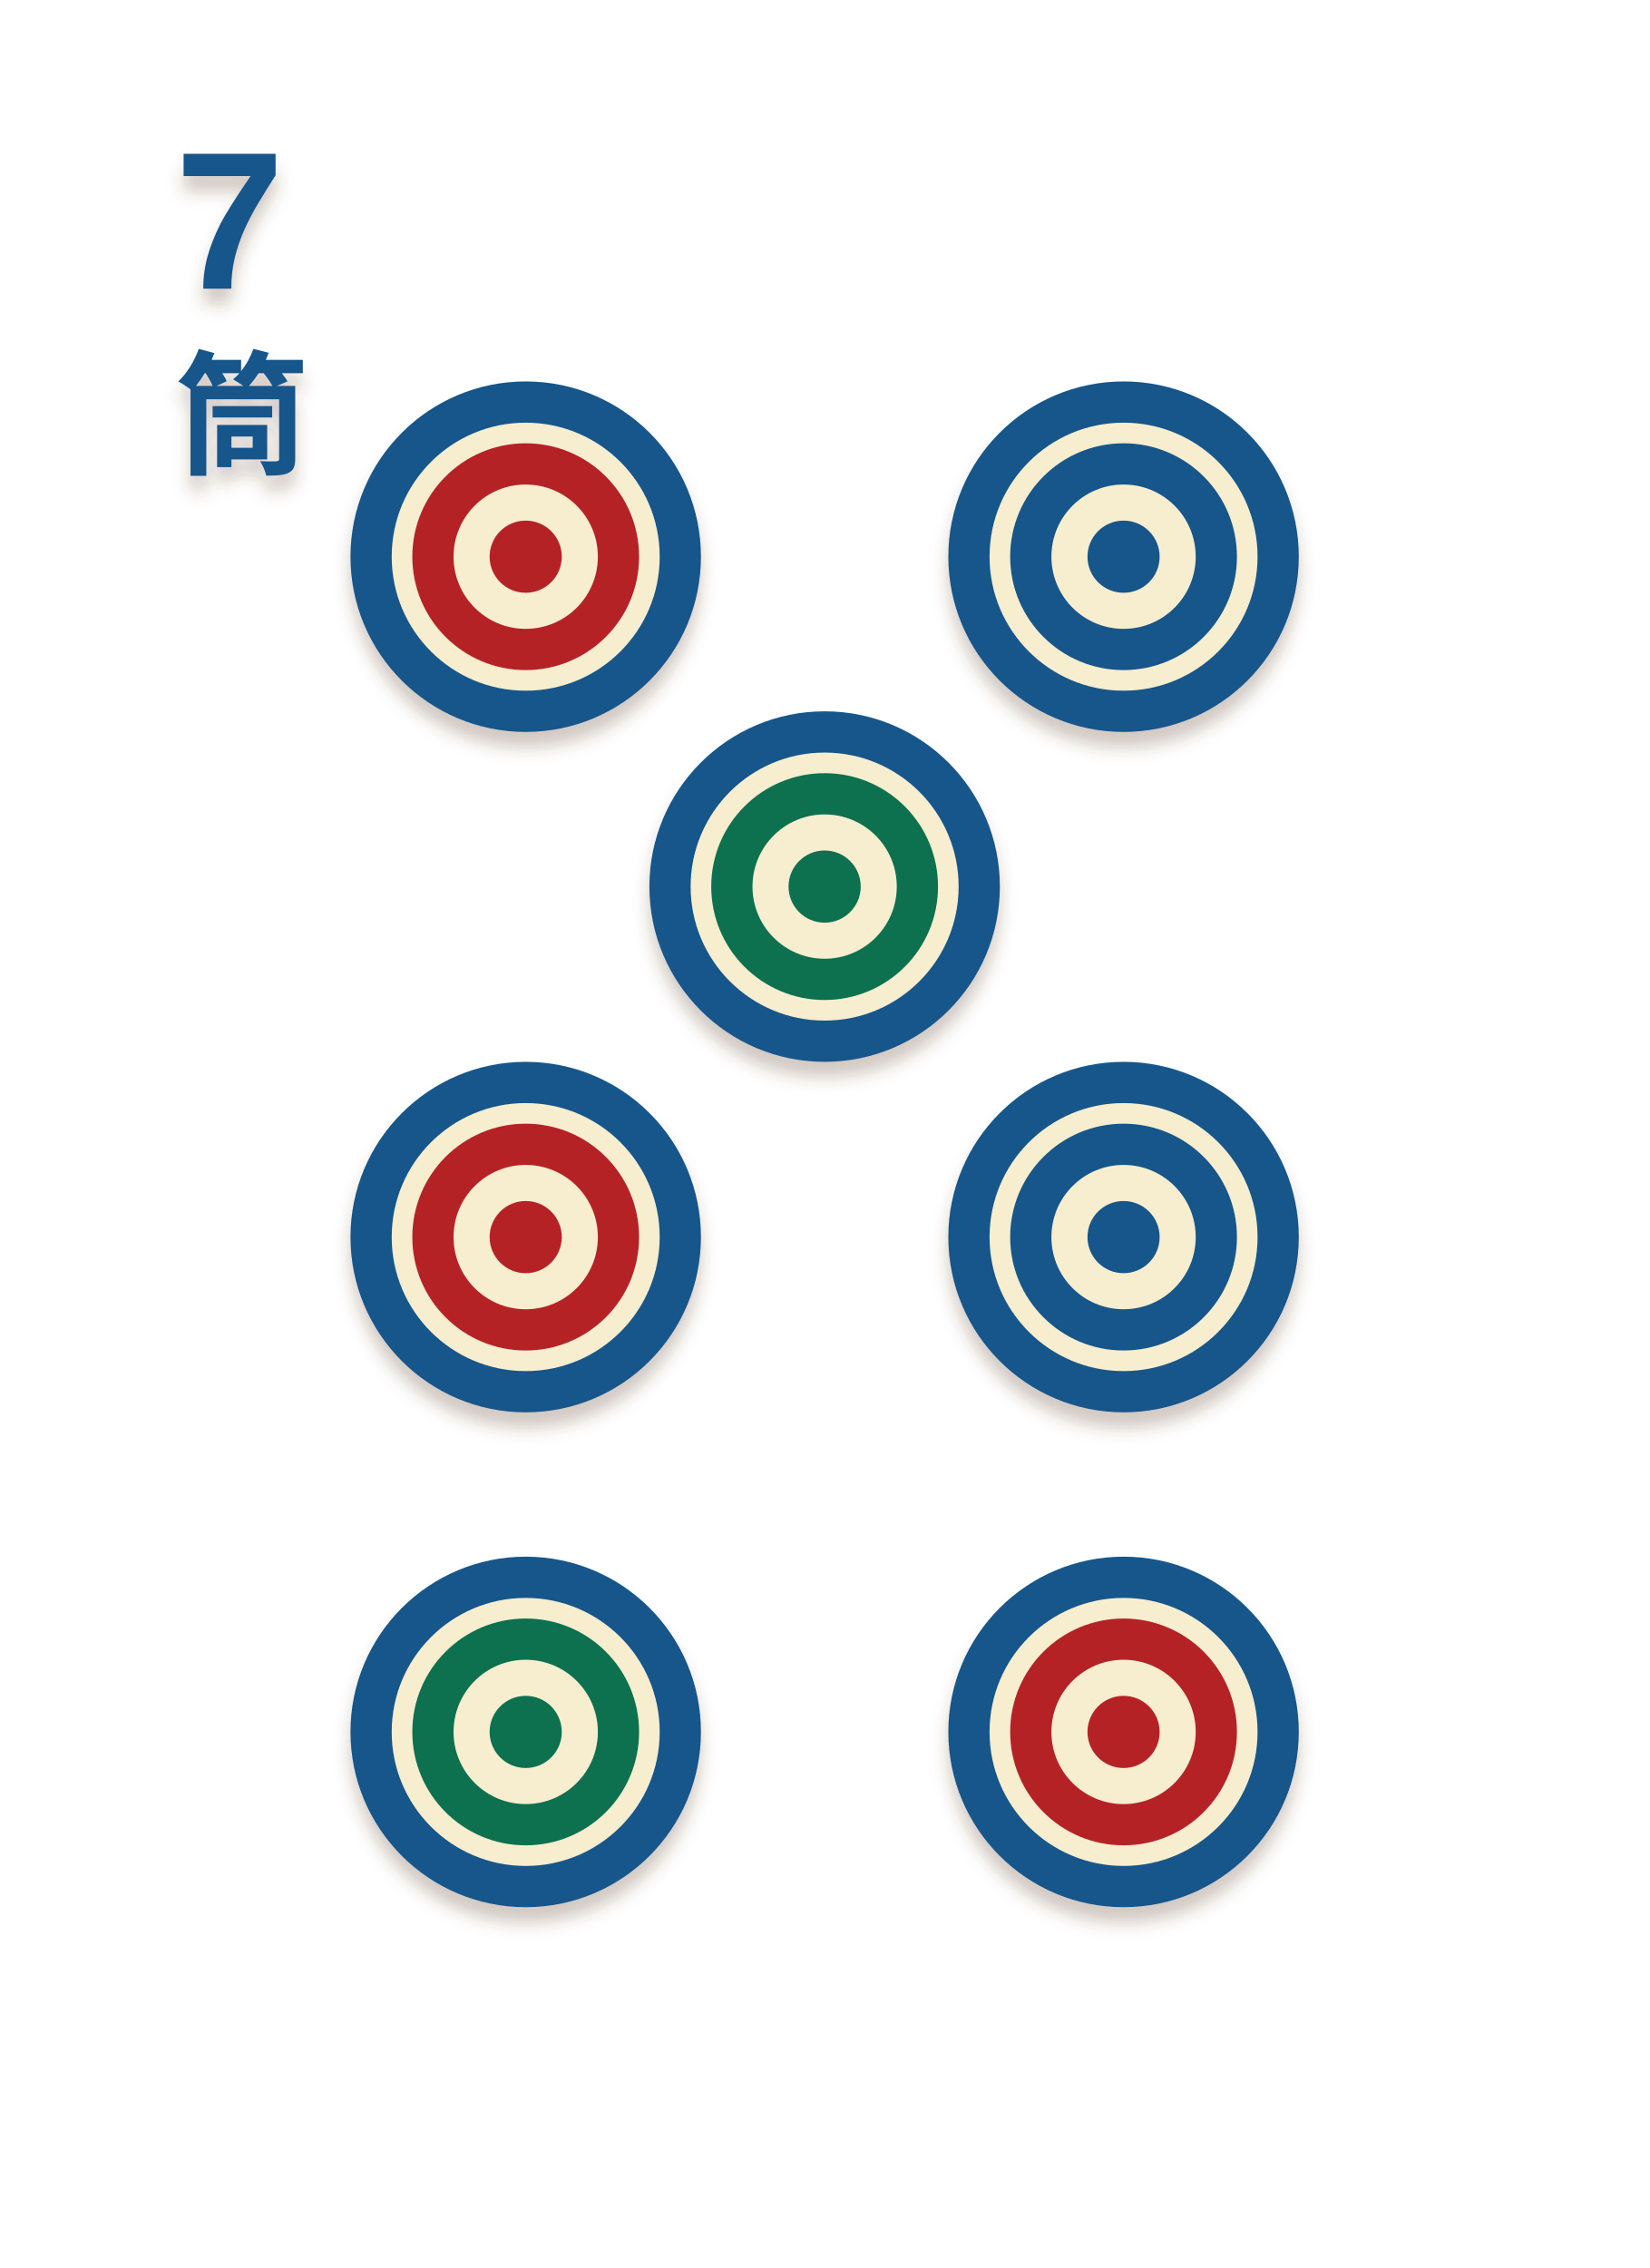
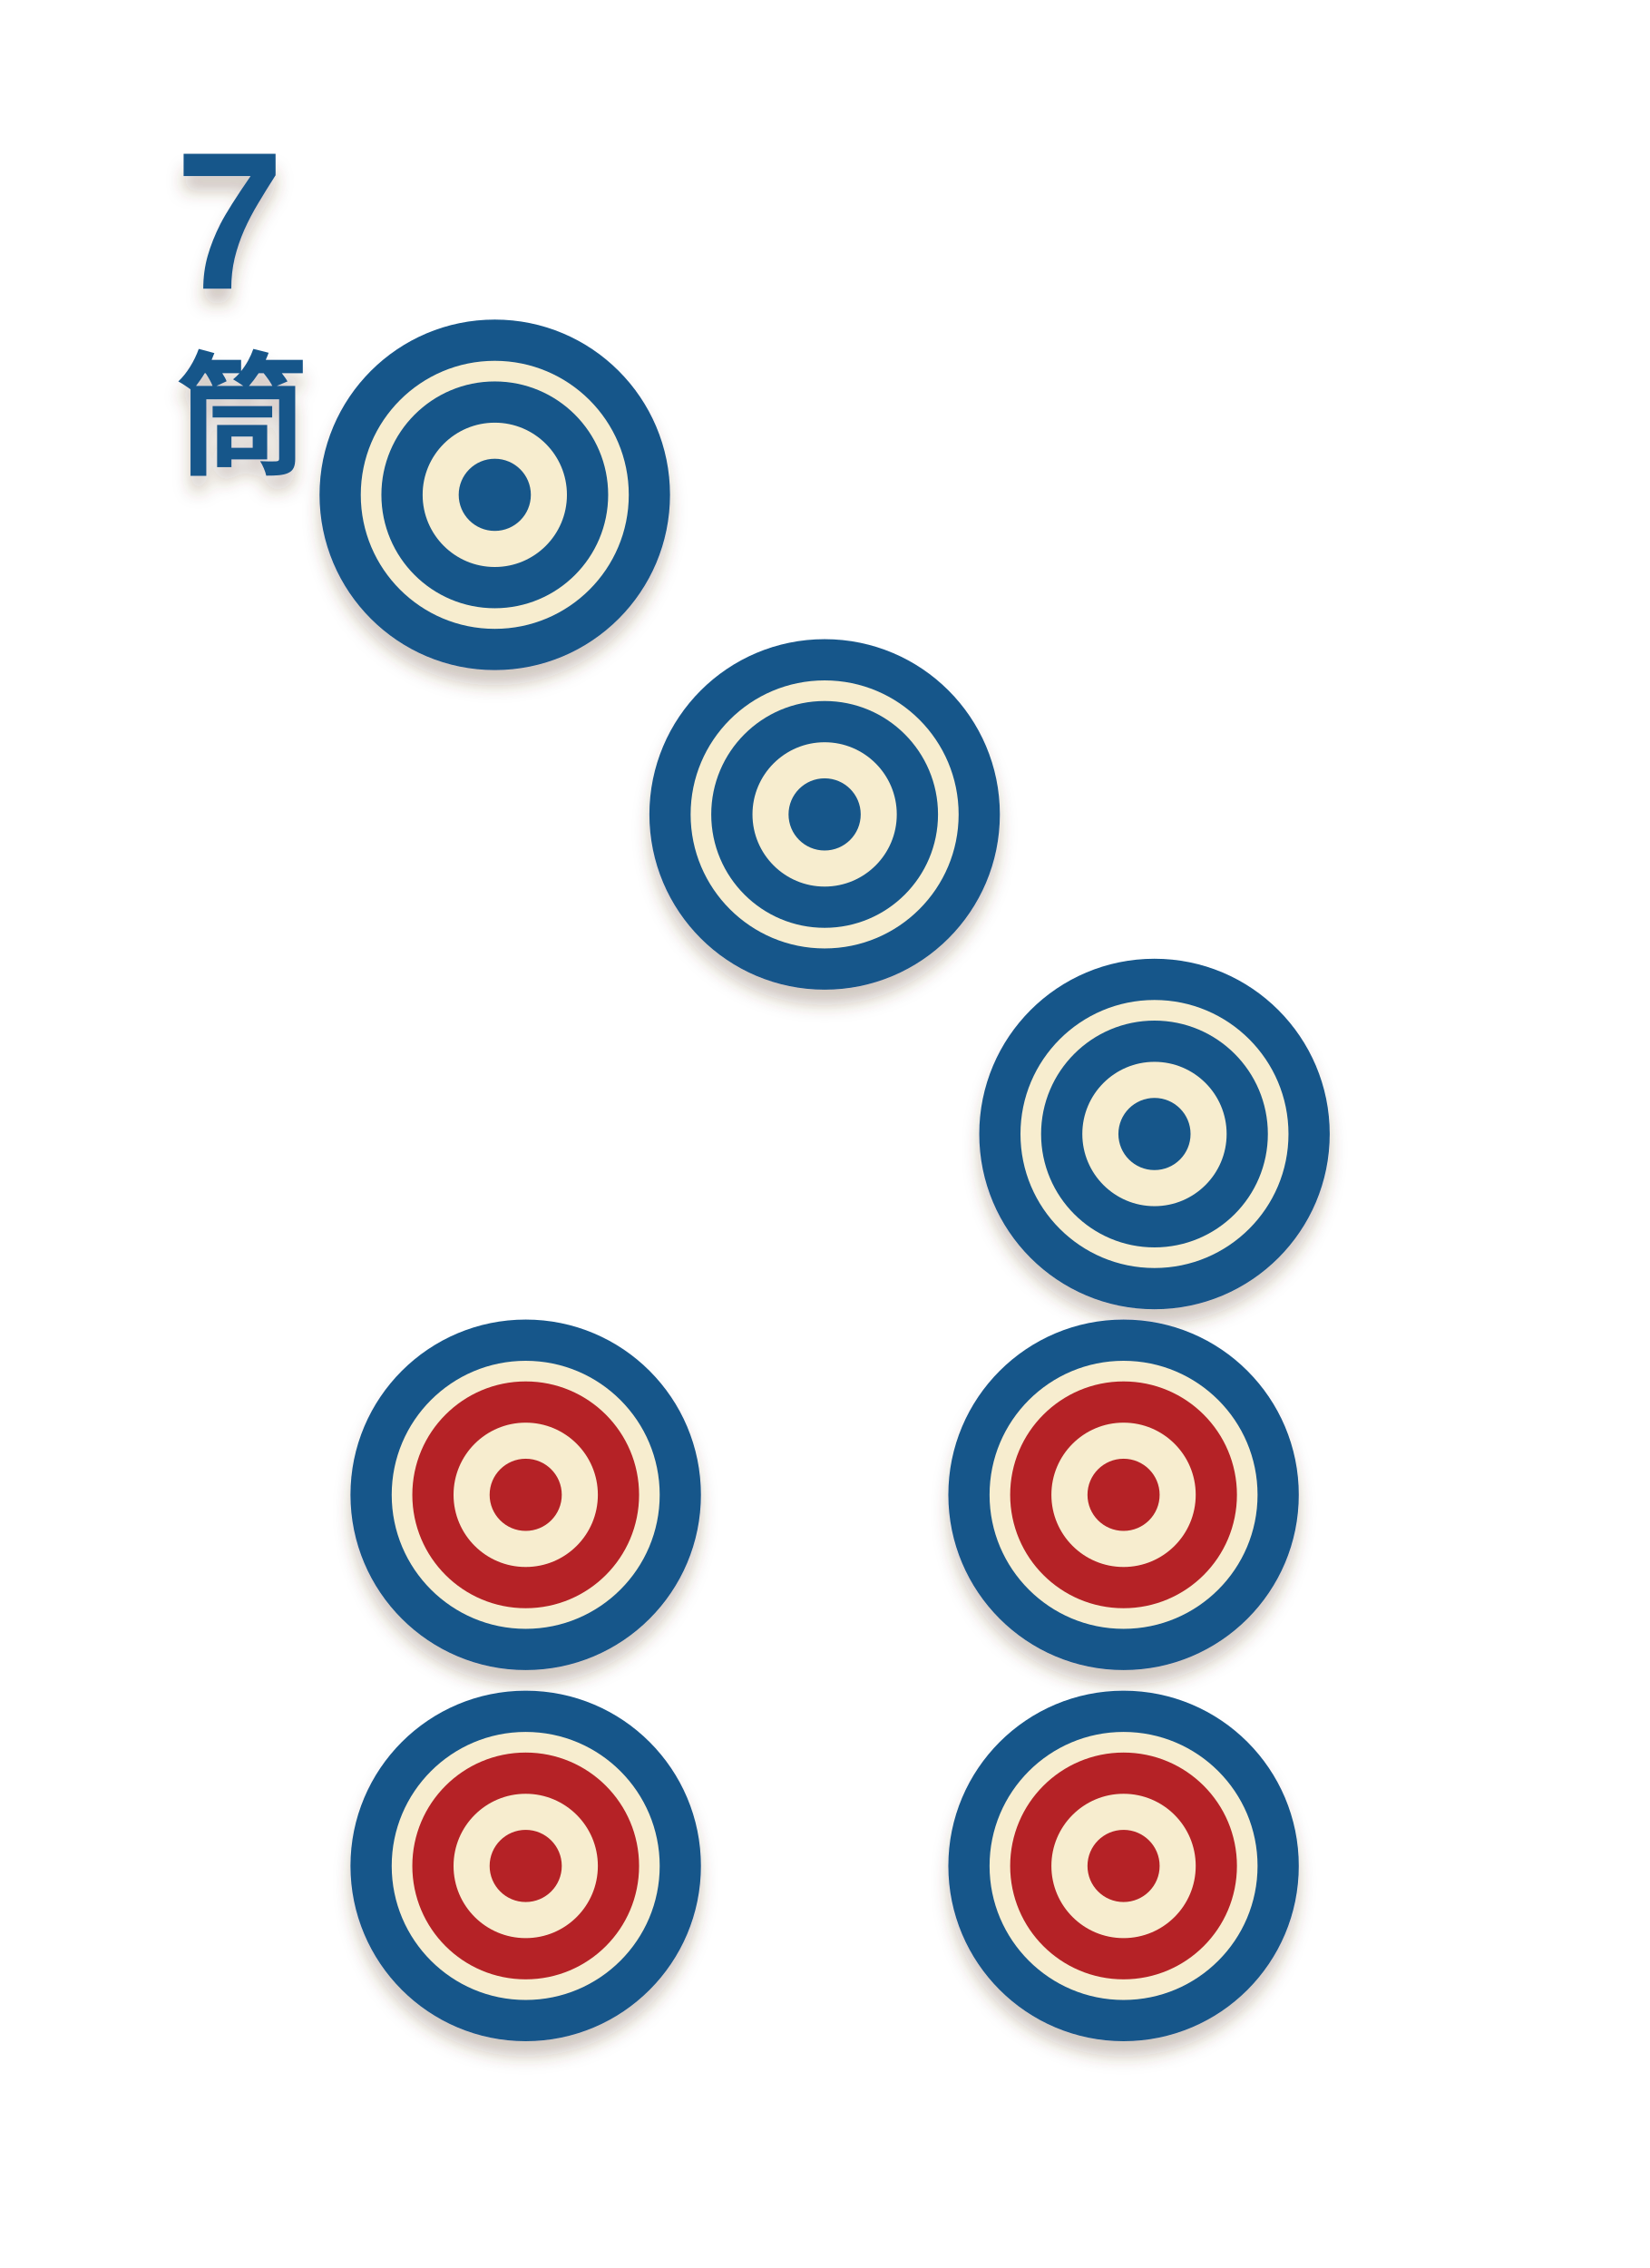
<svg xmlns="http://www.w3.org/2000/svg" viewBox="0 0 160 220">
  <defs>
    <filter id="soft">
      <feDropShadow dx="0" dy="1.5" stdDeviation=".8" flood-color="#5b3b1c" flood-opacity=".28" />
    </filter>
  </defs>
  <g filter="url(#soft)">
    <g font-family="Arial,Noto Sans TC,sans-serif" font-weight="800" fill="#15568a">
      <text x="17" y="28" font-size="19">7</text>
      <text x="17" y="45" font-size="13">筒</text>
    </g>
-     <g transform="translate(51 54) scale(1)">
+     <g transform="translate(48 48) scale(1)">
+       <circle r="15" fill="#f7edcf" stroke="#15568a" stroke-width="4" />
+       <circle r="9" fill="none" stroke="#15568a" stroke-width="4" />
+       <circle r="3.5" fill="#15568a" />
+     </g>
+     <g transform="translate(80 79) scale(1)">
+       <circle r="15" fill="#f7edcf" stroke="#15568a" stroke-width="4" />
+       <circle r="9" fill="none" stroke="#15568a" stroke-width="4" />
+       <circle r="3.5" fill="#15568a" />
+     </g>
+     <g transform="translate(112 110) scale(1)">
+       <circle r="15" fill="#f7edcf" stroke="#15568a" stroke-width="4" />
+       <circle r="9" fill="none" stroke="#15568a" stroke-width="4" />
+       <circle r="3.5" fill="#15568a" />
+     </g>
+     <g transform="translate(51 145) scale(1)">
      <circle r="15" fill="#f7edcf" stroke="#15568a" stroke-width="4" />
      <circle r="9" fill="none" stroke="#b52227" stroke-width="4" />
      <circle r="3.5" fill="#b52227" />
    </g>
-     <g transform="translate(109 54) scale(1)">
-       <circle r="15" fill="#f7edcf" stroke="#15568a" stroke-width="4" />
-       <circle r="9" fill="none" stroke="#15568a" stroke-width="4" />
-       <circle r="3.5" fill="#15568a" />
-     </g>
-     <g transform="translate(80 86) scale(1)">
-       <circle r="15" fill="#f7edcf" stroke="#15568a" stroke-width="4" />
-       <circle r="9" fill="none" stroke="#08704f" stroke-width="4" />
-       <circle r="3.5" fill="#08704f" />
-     </g>
-     <g transform="translate(51 120) scale(1)">
+     <g transform="translate(109 145) scale(1)">
      <circle r="15" fill="#f7edcf" stroke="#15568a" stroke-width="4" />
      <circle r="9" fill="none" stroke="#b52227" stroke-width="4" />
      <circle r="3.5" fill="#b52227" />
    </g>
-     <g transform="translate(109 120) scale(1)">
+     <g transform="translate(51 181) scale(1)">
      <circle r="15" fill="#f7edcf" stroke="#15568a" stroke-width="4" />
-       <circle r="9" fill="none" stroke="#15568a" stroke-width="4" />
-       <circle r="3.5" fill="#15568a" />
+       <circle r="9" fill="none" stroke="#b52227" stroke-width="4" />
+       <circle r="3.5" fill="#b52227" />
    </g>
-     <g transform="translate(51 168) scale(1)">
-       <circle r="15" fill="#f7edcf" stroke="#15568a" stroke-width="4" />
-       <circle r="9" fill="none" stroke="#08704f" stroke-width="4" />
-       <circle r="3.5" fill="#08704f" />
-     </g>
-     <g transform="translate(109 168) scale(1)">
+     <g transform="translate(109 181) scale(1)">
      <circle r="15" fill="#f7edcf" stroke="#15568a" stroke-width="4" />
      <circle r="9" fill="none" stroke="#b52227" stroke-width="4" />
      <circle r="3.5" fill="#b52227" />
    </g>
  </g>
</svg>
